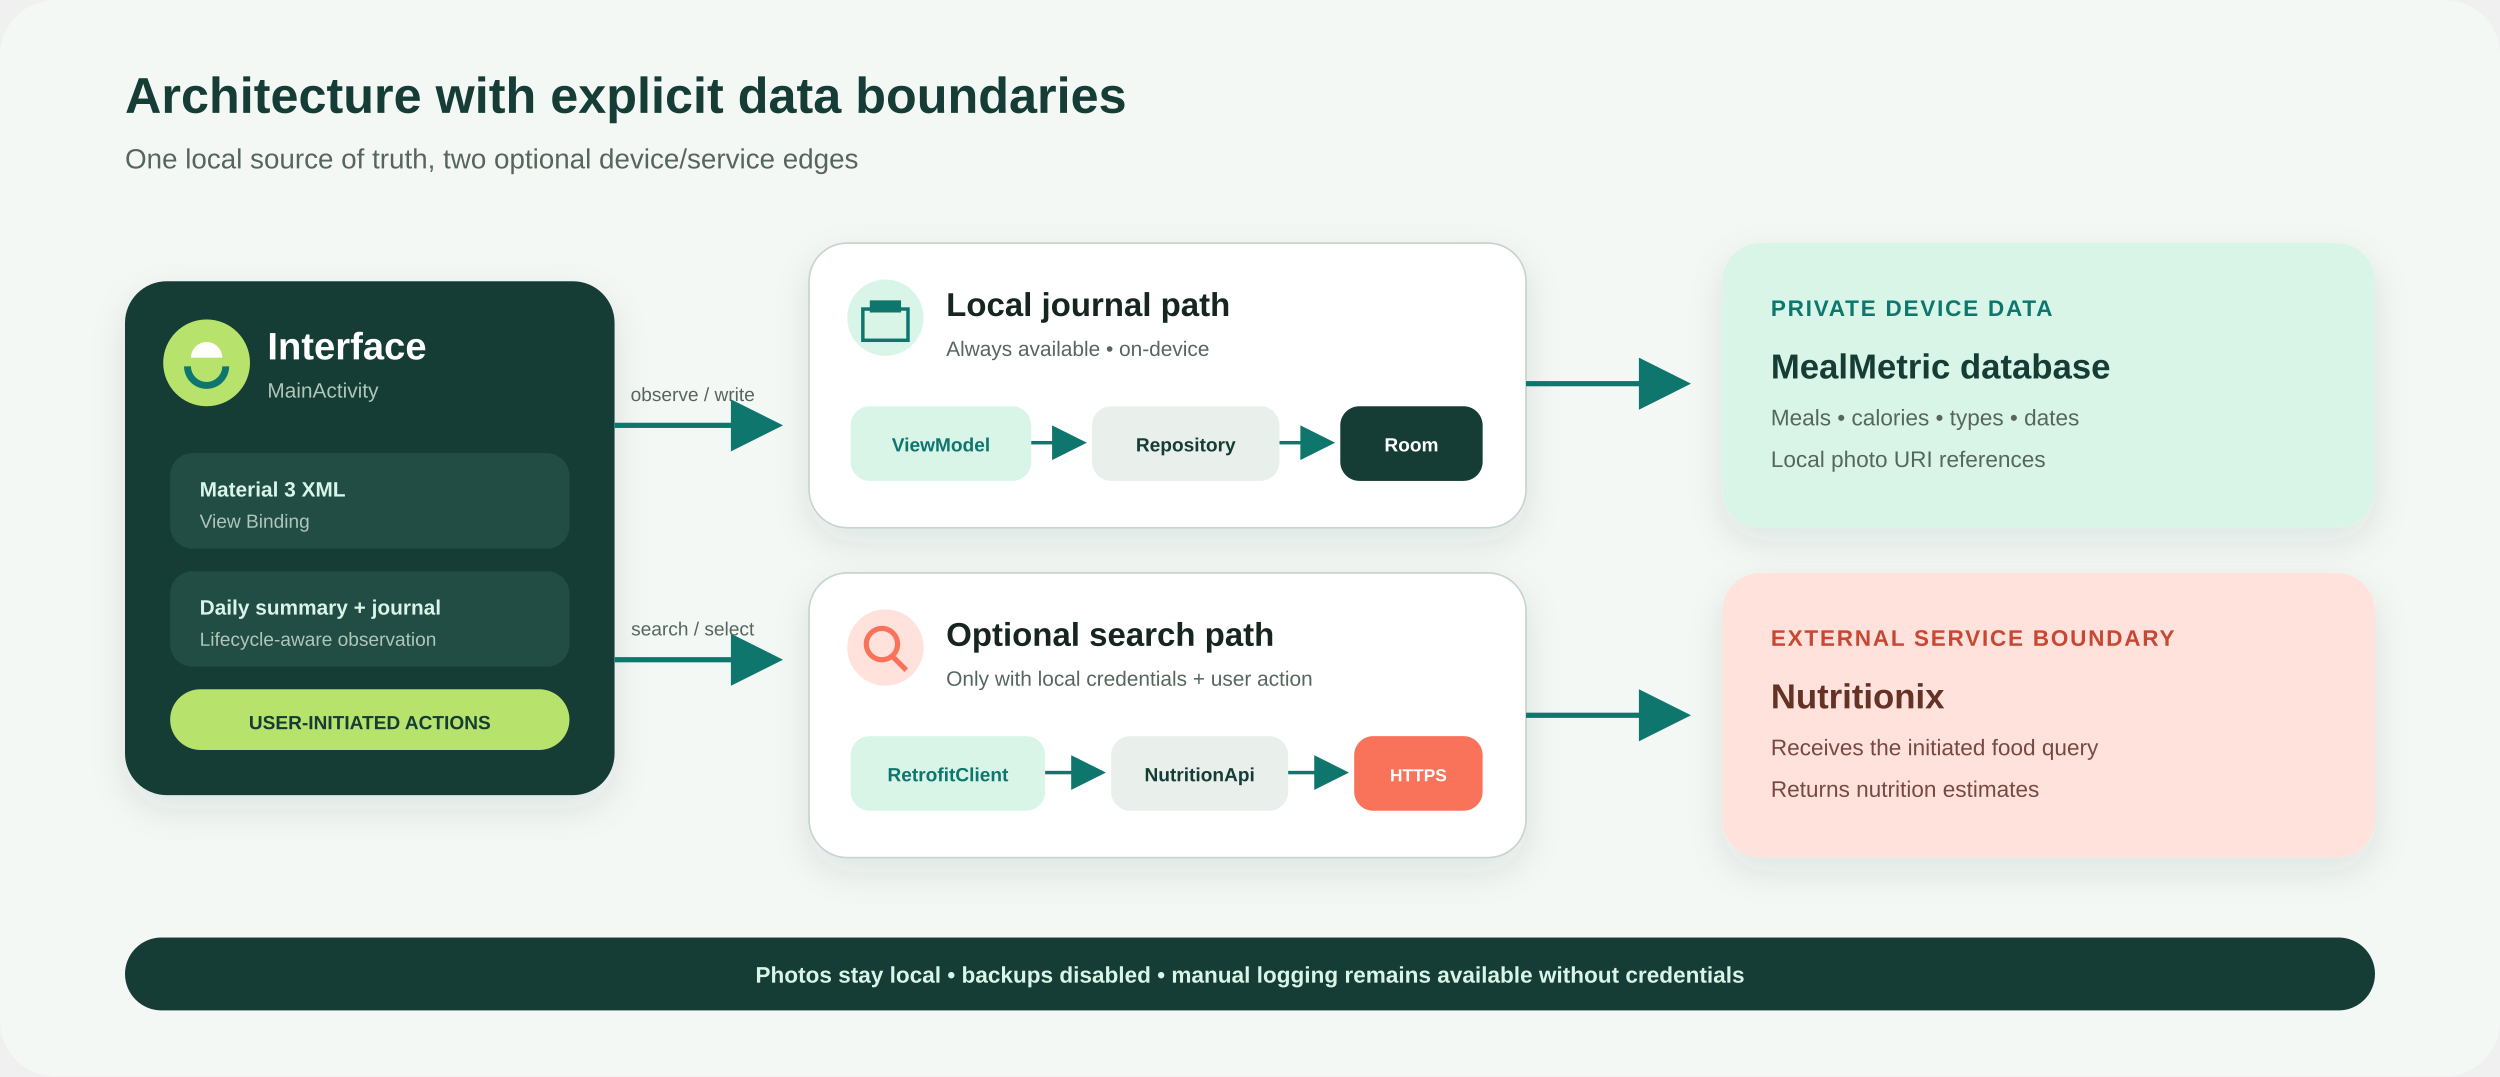
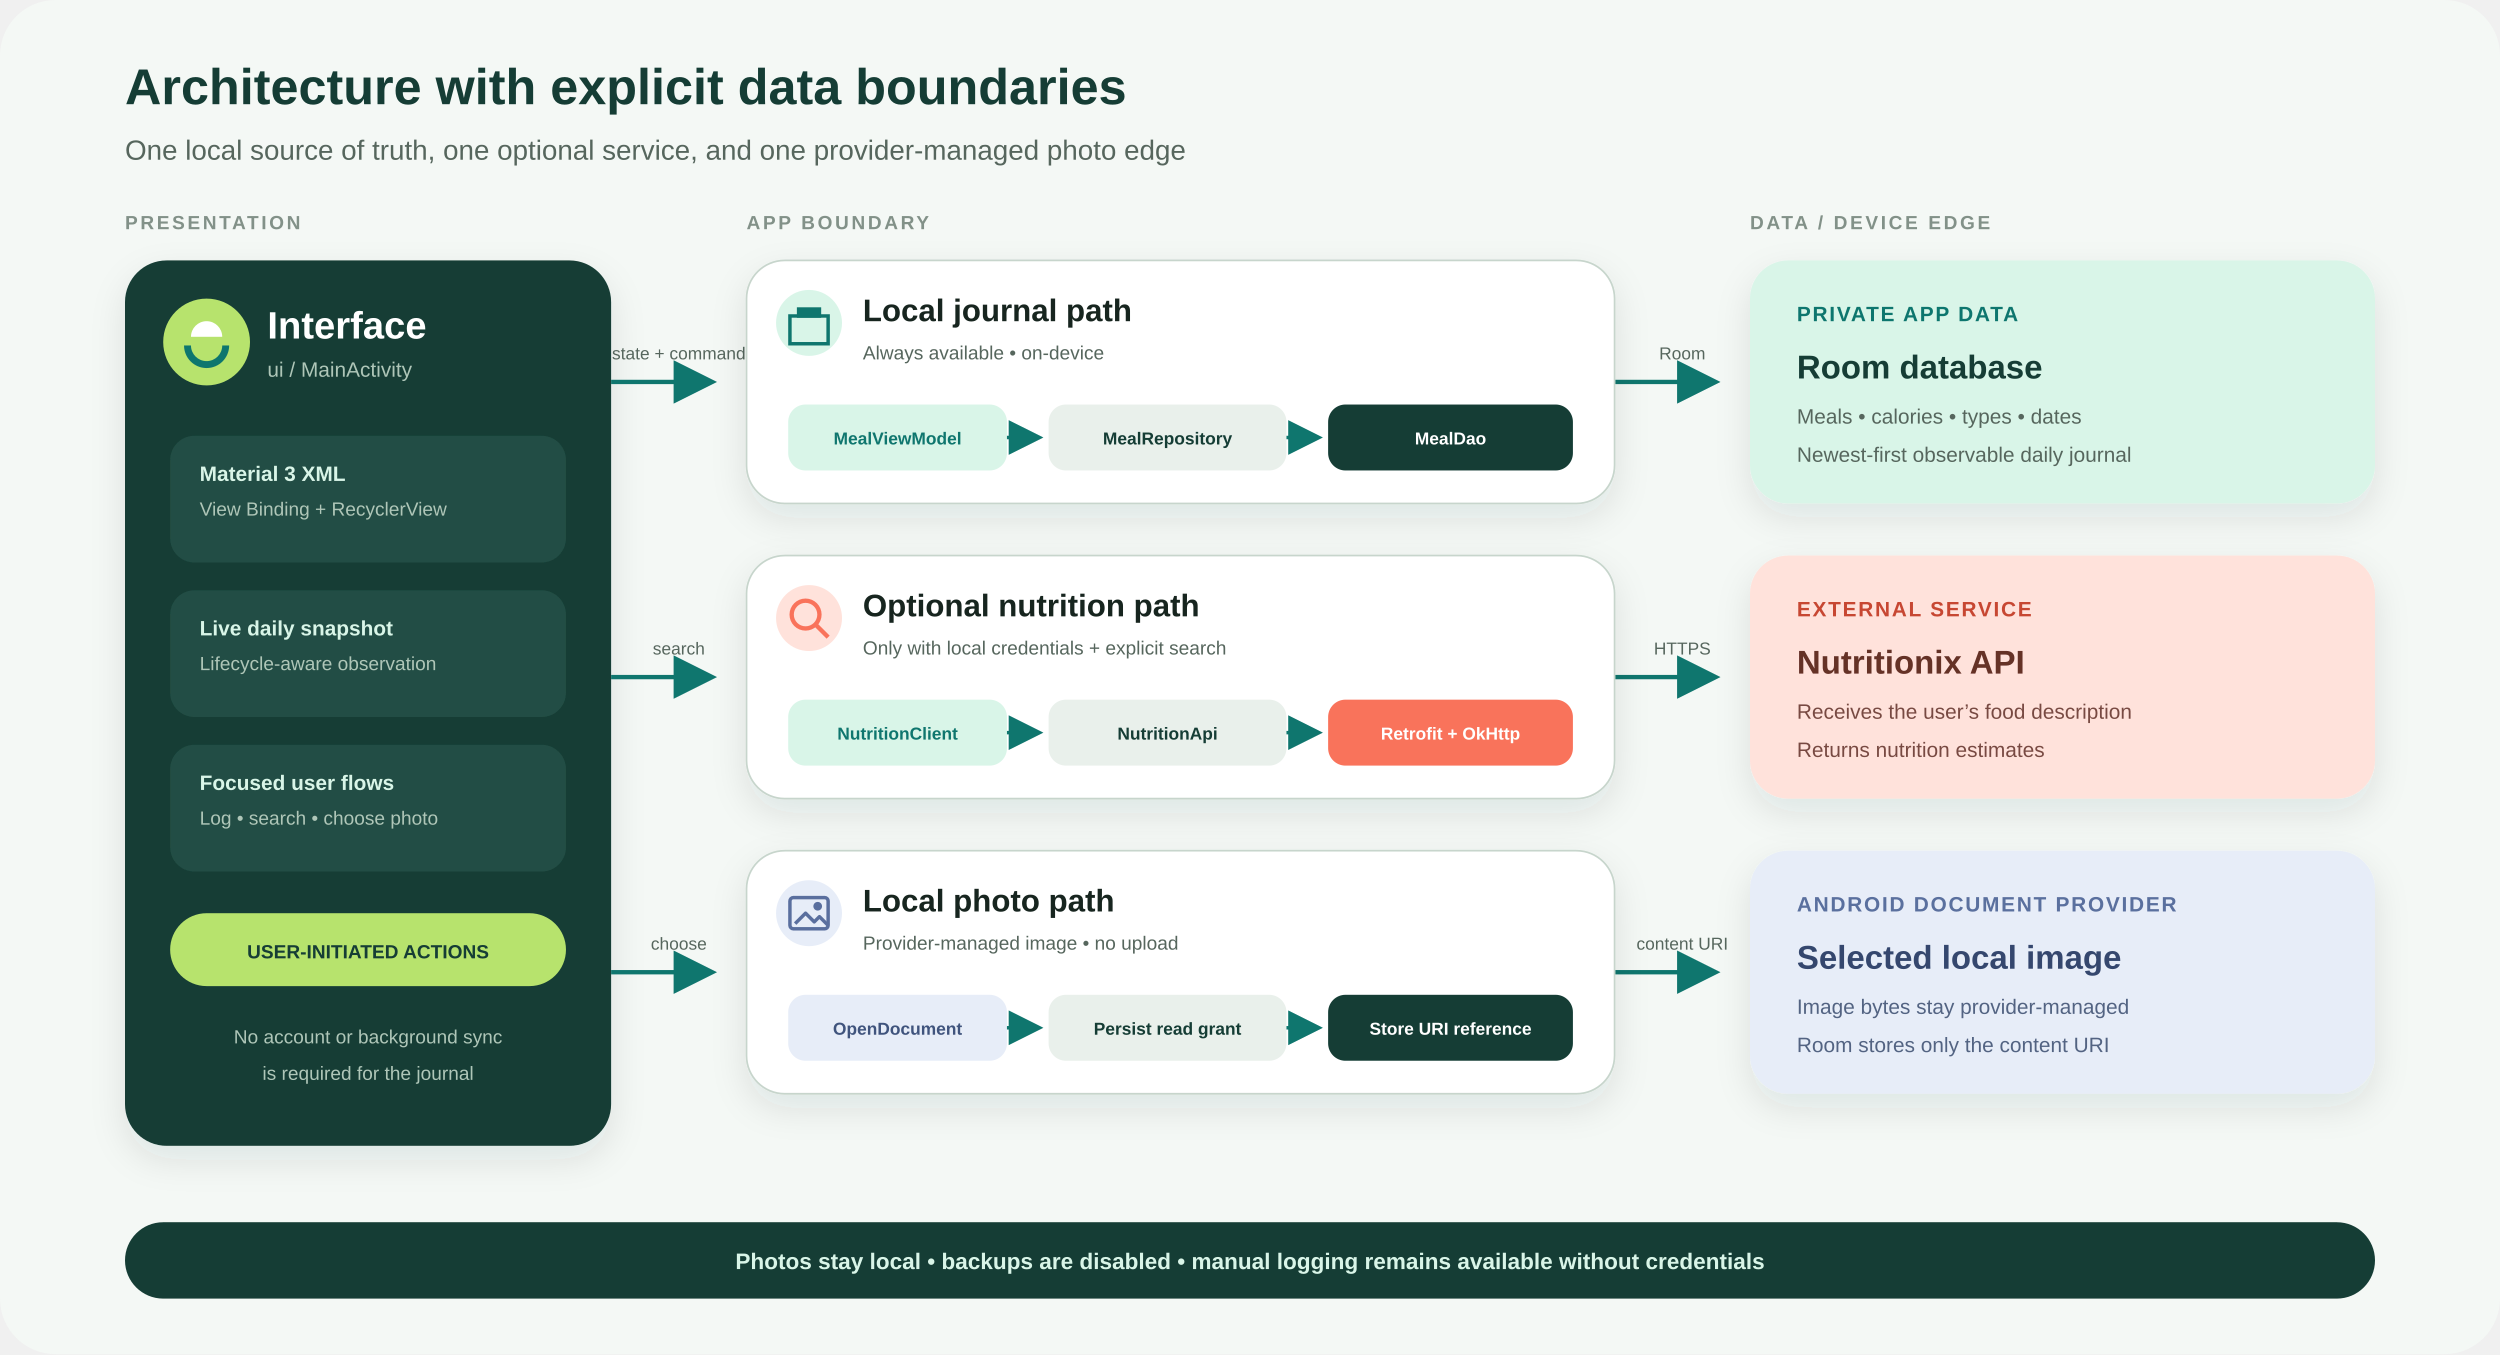
- <svg xmlns="http://www.w3.org/2000/svg" width="1440" height="620" viewBox="0 0 1440 620" role="img">
+ <svg xmlns="http://www.w3.org/2000/svg" width="1440" height="780" viewBox="0 0 1440 780" role="img">
  <defs>
    <marker id="arrow" markerWidth="10" markerHeight="10" refX="8" refY="5" orient="auto">
      <path d="M0 0 10 5 0 10Z" fill="#0F766E" />
    </marker>
    <filter id="shadow" x="-20%" y="-20%" width="140%" height="150%">
      <feDropShadow dx="0" dy="8" stdDeviation="10" flood-color="#153D35" flood-opacity=".1" />
    </filter>
  </defs>
-   <rect width="1440" height="620" rx="32" fill="#F4F8F5" />
-   <text x="72" y="65" fill="#153D35" font-family="Arial, sans-serif" font-size="29" font-weight="800">Architecture with explicit data boundaries</text>
-   <text x="72" y="97" fill="#56665D" font-family="Arial, sans-serif" font-size="16">One local source of truth, two optional device/service edges</text>
-   <g transform="translate(72 162)" filter="url(#shadow)">
-     <rect width="282" height="296" rx="24" fill="#153D35" />
+   <rect width="1440" height="780" rx="32" fill="#F4F8F5" />
+   <text x="72" y="60" fill="#153D35" font-family="Arial, sans-serif" font-size="29" font-weight="800">Architecture with explicit data boundaries</text>
+   <text x="72" y="92" fill="#56665D" font-family="Arial, sans-serif" font-size="16">One local source of truth, one optional service, and one provider-managed photo edge</text>
+   <text x="72" y="132" fill="#829188" font-family="Arial, sans-serif" font-size="11" font-weight="800" letter-spacing="1.5">PRESENTATION</text>
+   <text x="430" y="132" fill="#829188" font-family="Arial, sans-serif" font-size="11" font-weight="800" letter-spacing="1.5">APP BOUNDARY</text>
+   <text x="1008" y="132" fill="#829188" font-family="Arial, sans-serif" font-size="11" font-weight="800" letter-spacing="1.5">DATA / DEVICE EDGE</text>
+   <g transform="translate(72 150)" filter="url(#shadow)">
+     <rect width="280" height="510" rx="24" fill="#153D35" />
    <circle cx="47" cy="47" r="25" fill="#B7E36D" />
    <path d="M34 49a13 13 0 0 0 26 0h-4a9 9 0 0 1-18 0Z" fill="#0F766E" />
    <path d="M38 44a9 9 0 0 1 18 0Z" fill="#FFFFFF" />
    <text x="82" y="45" fill="#FFFFFF" font-family="Arial, sans-serif" font-size="22" font-weight="800">Interface</text>
-     <text x="82" y="67" fill="#AFC6B8" font-family="Arial, sans-serif" font-size="12">MainActivity</text>
-     <rect x="26" y="99" width="230" height="55" rx="13" fill="#224D44" />
-     <text x="43" y="124" fill="#D9F5E8" font-family="Arial, sans-serif" font-size="12" font-weight="700">Material 3 XML</text>
-     <text x="43" y="142" fill="#AFC6B8" font-family="Arial, sans-serif" font-size="11">View Binding</text>
-     <rect x="26" y="167" width="230" height="55" rx="13" fill="#224D44" />
-     <text x="43" y="192" fill="#D9F5E8" font-family="Arial, sans-serif" font-size="12" font-weight="700">Daily summary + journal</text>
-     <text x="43" y="210" fill="#AFC6B8" font-family="Arial, sans-serif" font-size="11">Lifecycle-aware observation</text>
-     <rect x="26" y="235" width="230" height="35" rx="17.5" fill="#B7E36D" />
-     <text x="141" y="258" text-anchor="middle" fill="#153D35" font-family="Arial, sans-serif" font-size="11" font-weight="800">USER-INITIATED ACTIONS</text>
+     <text x="82" y="67" fill="#AFC6B8" font-family="Arial, sans-serif" font-size="12">ui / MainActivity</text>
+     <rect x="26" y="101" width="228" height="73" rx="14" fill="#224D44" />
+     <text x="43" y="127" fill="#D9F5E8" font-family="Arial, sans-serif" font-size="12" font-weight="700">Material 3 XML</text>
+     <text x="43" y="147" fill="#AFC6B8" font-family="Arial, sans-serif" font-size="11">View Binding + RecyclerView</text>
+     <rect x="26" y="190" width="228" height="73" rx="14" fill="#224D44" />
+     <text x="43" y="216" fill="#D9F5E8" font-family="Arial, sans-serif" font-size="12" font-weight="700">Live daily snapshot</text>
+     <text x="43" y="236" fill="#AFC6B8" font-family="Arial, sans-serif" font-size="11">Lifecycle-aware observation</text>
+     <rect x="26" y="279" width="228" height="73" rx="14" fill="#224D44" />
+     <text x="43" y="305" fill="#D9F5E8" font-family="Arial, sans-serif" font-size="12" font-weight="700">Focused user flows</text>
+     <text x="43" y="325" fill="#AFC6B8" font-family="Arial, sans-serif" font-size="11">Log • search • choose photo</text>
+     <rect x="26" y="376" width="228" height="42" rx="21" fill="#B7E36D" />
+     <text x="140" y="402" text-anchor="middle" fill="#153D35" font-family="Arial, sans-serif" font-size="11" font-weight="800">USER-INITIATED ACTIONS</text>
+     <text x="140" y="451" text-anchor="middle" fill="#AFC6B8" font-family="Arial, sans-serif" font-size="11">No account or background sync</text>
+     <text x="140" y="472" text-anchor="middle" fill="#AFC6B8" font-family="Arial, sans-serif" font-size="11">is required for the journal</text>
  </g>
-   <path d="M354 245H445" stroke="#0F766E" stroke-width="3" marker-end="url(#arrow)" />
-   <text x="399" y="231" text-anchor="middle" fill="#56665D" font-family="Arial, sans-serif" font-size="11">observe / write</text>
-   <path d="M354 380H445" stroke="#0F766E" stroke-width="3" marker-end="url(#arrow)" />
-   <text x="399" y="366" text-anchor="middle" fill="#56665D" font-family="Arial, sans-serif" font-size="11">search / select</text>
-   <g transform="translate(466 140)">
-     <rect width="413" height="164" rx="22" fill="#FFFFFF" stroke="#C7D5CC" filter="url(#shadow)" />
-     <circle cx="44" cy="43" r="22" fill="#D9F5E8" />
-     <path d="M31 38h26v18H31Z" fill="none" stroke="#0F766E" stroke-width="2" />
-     <path d="M35 33h18v7H35Z" fill="#0F766E" />
-     <text x="79" y="42" fill="#17251F" font-family="Arial, sans-serif" font-size="19" font-weight="800">Local journal path</text>
-     <text x="79" y="65" fill="#56665D" font-family="Arial, sans-serif" font-size="12">Always available • on-device</text>
-     <rect x="24" y="94" width="104" height="43" rx="11" fill="#D9F5E8" />
-     <text x="76" y="120" text-anchor="middle" fill="#0F766E" font-family="Arial, sans-serif" font-size="11" font-weight="800">ViewModel</text>
-     <path d="M128 115h28" stroke="#0F766E" stroke-width="2" marker-end="url(#arrow)" />
-     <rect x="163" y="94" width="108" height="43" rx="11" fill="#E9F0EB" />
-     <text x="217" y="120" text-anchor="middle" fill="#153D35" font-family="Arial, sans-serif" font-size="11" font-weight="800">Repository</text>
-     <path d="M271 115h28" stroke="#0F766E" stroke-width="2" marker-end="url(#arrow)" />
-     <rect x="306" y="94" width="82" height="43" rx="11" fill="#153D35" />
-     <text x="347" y="120" text-anchor="middle" fill="#FFFFFF" font-family="Arial, sans-serif" font-size="11" font-weight="800">Room</text>
+   <g fill="#56665D" font-family="Arial, sans-serif" font-size="10" text-anchor="middle">
+     <text x="391" y="207">state + command</text>
+     <text x="391" y="377">search</text>
+     <text x="391" y="547">choose</text>
+     <text x="969" y="207">Room</text>
+     <text x="969" y="377">HTTPS</text>
+     <text x="969" y="547">content URI</text>
  </g>
-   <g transform="translate(466 330)">
-     <rect width="413" height="164" rx="22" fill="#FFFFFF" stroke="#C7D5CC" filter="url(#shadow)" />
-     <circle cx="44" cy="43" r="22" fill="#FFE2DB" />
-     <circle cx="42" cy="41" r="9" fill="none" stroke="#F9735B" stroke-width="3" />
-     <line x1="48" y1="48" x2="56" y2="56" stroke="#F9735B" stroke-width="3" />
-     <text x="79" y="42" fill="#17251F" font-family="Arial, sans-serif" font-size="19" font-weight="800">Optional search path</text>
-     <text x="79" y="65" fill="#56665D" font-family="Arial, sans-serif" font-size="12">Only with local credentials + user action</text>
-     <rect x="24" y="94" width="112" height="43" rx="11" fill="#D9F5E8" />
-     <text x="80" y="120" text-anchor="middle" fill="#0F766E" font-family="Arial, sans-serif" font-size="11" font-weight="800">RetrofitClient</text>
-     <path d="M136 115h31" stroke="#0F766E" stroke-width="2" marker-end="url(#arrow)" />
-     <rect x="174" y="94" width="102" height="43" rx="11" fill="#E9F0EB" />
-     <text x="225" y="120" text-anchor="middle" fill="#153D35" font-family="Arial, sans-serif" font-size="11" font-weight="800">NutritionApi</text>
-     <path d="M276 115h31" stroke="#0F766E" stroke-width="2" marker-end="url(#arrow)" />
-     <rect x="314" y="94" width="74" height="43" rx="11" fill="#F9735B" />
-     <text x="351" y="120" text-anchor="middle" fill="#FFFFFF" font-family="Arial, sans-serif" font-size="10" font-weight="800">HTTPS</text>
+   <g fill="none" stroke="#0F766E" stroke-width="2.5" marker-end="url(#arrow)">
+     <path d="M352 220H408" />
+     <path d="M352 390H408" />
+     <path d="M352 560H408" />
+     <path d="M930 220H986" />
+     <path d="M930 390H986" />
+     <path d="M930 560H986" />
  </g>
-   <path d="M879 221H968" stroke="#0F766E" stroke-width="3" marker-end="url(#arrow)" />
-   <path d="M879 412H968" stroke="#0F766E" stroke-width="3" marker-end="url(#arrow)" />
-   <g transform="translate(992 140)" filter="url(#shadow)">
-     <rect width="376" height="164" rx="22" fill="#D9F5E8" />
-     <text x="28" y="42" fill="#0F766E" font-family="Arial, sans-serif" font-size="13" font-weight="800" letter-spacing="1">PRIVATE DEVICE DATA</text>
-     <text x="28" y="78" fill="#153D35" font-family="Arial, sans-serif" font-size="20" font-weight="800">MealMetric database</text>
-     <text x="28" y="105" fill="#56665D" font-family="Arial, sans-serif" font-size="13">Meals • calories • types • dates</text>
-     <text x="28" y="129" fill="#56665D" font-family="Arial, sans-serif" font-size="13">Local photo URI references</text>
+   <g transform="translate(430 150)">
+     <rect width="500" height="140" rx="22" fill="#FFFFFF" stroke="#C7D5CC" filter="url(#shadow)" />
+     <circle cx="36" cy="36" r="19" fill="#D9F5E8" />
+     <path d="M25 32h22v16H25Z" fill="none" stroke="#0F766E" stroke-width="2" />
+     <path d="M29 27h14v6H29Z" fill="#0F766E" />
+     <text x="67" y="35" fill="#17251F" font-family="Arial, sans-serif" font-size="18" font-weight="800">Local journal path</text>
+     <text x="67" y="57" fill="#56665D" font-family="Arial, sans-serif" font-size="11">Always available • on-device</text>
+     <rect x="24" y="83" width="126" height="38" rx="10" fill="#D9F5E8" />
+     <text x="87" y="106" text-anchor="middle" fill="#0F766E" font-family="Arial, sans-serif" font-size="10" font-weight="800">MealViewModel</text>
+     <path d="M150 102H167" stroke="#0F766E" stroke-width="2" marker-end="url(#arrow)" />
+     <rect x="174" y="83" width="137" height="38" rx="10" fill="#E9F0EB" />
+     <text x="242.5" y="106" text-anchor="middle" fill="#153D35" font-family="Arial, sans-serif" font-size="10" font-weight="800">MealRepository</text>
+     <path d="M311 102H328" stroke="#0F766E" stroke-width="2" marker-end="url(#arrow)" />
+     <rect x="335" y="83" width="141" height="38" rx="10" fill="#153D35" />
+     <text x="405.5" y="106" text-anchor="middle" fill="#FFFFFF" font-family="Arial, sans-serif" font-size="10" font-weight="800">MealDao</text>
  </g>
-   <g transform="translate(992 330)" filter="url(#shadow)">
-     <rect width="376" height="164" rx="22" fill="#FFE2DB" />
-     <text x="28" y="42" fill="#C74733" font-family="Arial, sans-serif" font-size="13" font-weight="800" letter-spacing="1">EXTERNAL SERVICE BOUNDARY</text>
-     <text x="28" y="78" fill="#653127" font-family="Arial, sans-serif" font-size="20" font-weight="800">Nutritionix</text>
-     <text x="28" y="105" fill="#784A42" font-family="Arial, sans-serif" font-size="13">Receives the initiated food query</text>
-     <text x="28" y="129" fill="#784A42" font-family="Arial, sans-serif" font-size="13">Returns nutrition estimates</text>
+   <g transform="translate(430 320)">
+     <rect width="500" height="140" rx="22" fill="#FFFFFF" stroke="#C7D5CC" filter="url(#shadow)" />
+     <circle cx="36" cy="36" r="19" fill="#FFE2DB" />
+     <circle cx="34" cy="34" r="8" fill="none" stroke="#F9735B" stroke-width="2.5" />
+     <line x1="40" y1="40" x2="47" y2="47" stroke="#F9735B" stroke-width="2.5" />
+     <text x="67" y="35" fill="#17251F" font-family="Arial, sans-serif" font-size="18" font-weight="800">Optional nutrition path</text>
+     <text x="67" y="57" fill="#56665D" font-family="Arial, sans-serif" font-size="11">Only with local credentials + explicit search</text>
+     <rect x="24" y="83" width="126" height="38" rx="10" fill="#D9F5E8" />
+     <text x="87" y="106" text-anchor="middle" fill="#0F766E" font-family="Arial, sans-serif" font-size="10" font-weight="800">NutritionClient</text>
+     <path d="M150 102H167" stroke="#0F766E" stroke-width="2" marker-end="url(#arrow)" />
+     <rect x="174" y="83" width="137" height="38" rx="10" fill="#E9F0EB" />
+     <text x="242.5" y="106" text-anchor="middle" fill="#153D35" font-family="Arial, sans-serif" font-size="10" font-weight="800">NutritionApi</text>
+     <path d="M311 102H328" stroke="#0F766E" stroke-width="2" marker-end="url(#arrow)" />
+     <rect x="335" y="83" width="141" height="38" rx="10" fill="#F9735B" />
+     <text x="405.5" y="106" text-anchor="middle" fill="#FFFFFF" font-family="Arial, sans-serif" font-size="10" font-weight="800">Retrofit + OkHttp</text>
  </g>
-   <rect x="72" y="540" width="1296" height="42" rx="21" fill="#153D35" />
-   <text x="720" y="566" text-anchor="middle" fill="#D9F5E8" font-family="Arial, sans-serif" font-size="13" font-weight="700">Photos stay local • backups disabled • manual logging remains available without credentials</text>
+   <g transform="translate(430 490)">
+     <rect width="500" height="140" rx="22" fill="#FFFFFF" stroke="#C7D5CC" filter="url(#shadow)" />
+     <circle cx="36" cy="36" r="19" fill="#E7EDF8" />
+     <rect x="25" y="27" width="22" height="18" rx="2" fill="none" stroke="#5A6F9E" stroke-width="2" />
+     <circle cx="41" cy="32" r="2.5" fill="#5A6F9E" />
+     <path d="m28 42 6-6 5 5 3-3 5 5" fill="none" stroke="#5A6F9E" stroke-width="2" stroke-linejoin="round" />
+     <text x="67" y="35" fill="#17251F" font-family="Arial, sans-serif" font-size="18" font-weight="800">Local photo path</text>
+     <text x="67" y="57" fill="#56665D" font-family="Arial, sans-serif" font-size="11">Provider-managed image • no upload</text>
+     <rect x="24" y="83" width="126" height="38" rx="10" fill="#E7EDF8" />
+     <text x="87" y="106" text-anchor="middle" fill="#40547D" font-family="Arial, sans-serif" font-size="10" font-weight="800">OpenDocument</text>
+     <path d="M150 102H167" stroke="#0F766E" stroke-width="2" marker-end="url(#arrow)" />
+     <rect x="174" y="83" width="137" height="38" rx="10" fill="#E9F0EB" />
+     <text x="242.5" y="106" text-anchor="middle" fill="#153D35" font-family="Arial, sans-serif" font-size="10" font-weight="800">Persist read grant</text>
+     <path d="M311 102H328" stroke="#0F766E" stroke-width="2" marker-end="url(#arrow)" />
+     <rect x="335" y="83" width="141" height="38" rx="10" fill="#153D35" />
+     <text x="405.5" y="106" text-anchor="middle" fill="#FFFFFF" font-family="Arial, sans-serif" font-size="10" font-weight="800">Store URI reference</text>
+   </g>
+   <g transform="translate(1008 150)" filter="url(#shadow)">
+     <rect width="360" height="140" rx="22" fill="#D9F5E8" />
+     <text x="27" y="35" fill="#0F766E" font-family="Arial, sans-serif" font-size="12" font-weight="800" letter-spacing="1">PRIVATE APP DATA</text>
+     <text x="27" y="68" fill="#153D35" font-family="Arial, sans-serif" font-size="19" font-weight="800">Room database</text>
+     <text x="27" y="94" fill="#56665D" font-family="Arial, sans-serif" font-size="12">Meals • calories • types • dates</text>
+     <text x="27" y="116" fill="#56665D" font-family="Arial, sans-serif" font-size="12">Newest-first observable daily journal</text>
+   </g>
+   <g transform="translate(1008 320)" filter="url(#shadow)">
+     <rect width="360" height="140" rx="22" fill="#FFE2DB" />
+     <text x="27" y="35" fill="#C74733" font-family="Arial, sans-serif" font-size="12" font-weight="800" letter-spacing="1">EXTERNAL SERVICE</text>
+     <text x="27" y="68" fill="#653127" font-family="Arial, sans-serif" font-size="19" font-weight="800">Nutritionix API</text>
+     <text x="27" y="94" fill="#784A42" font-family="Arial, sans-serif" font-size="12">Receives the user’s food description</text>
+     <text x="27" y="116" fill="#784A42" font-family="Arial, sans-serif" font-size="12">Returns nutrition estimates</text>
+   </g>
+   <g transform="translate(1008 490)" filter="url(#shadow)">
+     <rect width="360" height="140" rx="22" fill="#E7EDF8" />
+     <text x="27" y="35" fill="#5A6F9E" font-family="Arial, sans-serif" font-size="12" font-weight="800" letter-spacing="1">ANDROID DOCUMENT PROVIDER</text>
+     <text x="27" y="68" fill="#34476E" font-family="Arial, sans-serif" font-size="19" font-weight="800">Selected local image</text>
+     <text x="27" y="94" fill="#526382" font-family="Arial, sans-serif" font-size="12">Image bytes stay provider-managed</text>
+     <text x="27" y="116" fill="#526382" font-family="Arial, sans-serif" font-size="12">Room stores only the content URI</text>
+   </g>
+   <rect x="72" y="704" width="1296" height="44" rx="22" fill="#153D35" />
+   <text x="720" y="731" text-anchor="middle" fill="#D9F5E8" font-family="Arial, sans-serif" font-size="13" font-weight="700">Photos stay local • backups are disabled • manual logging remains available without credentials</text>
</svg>
